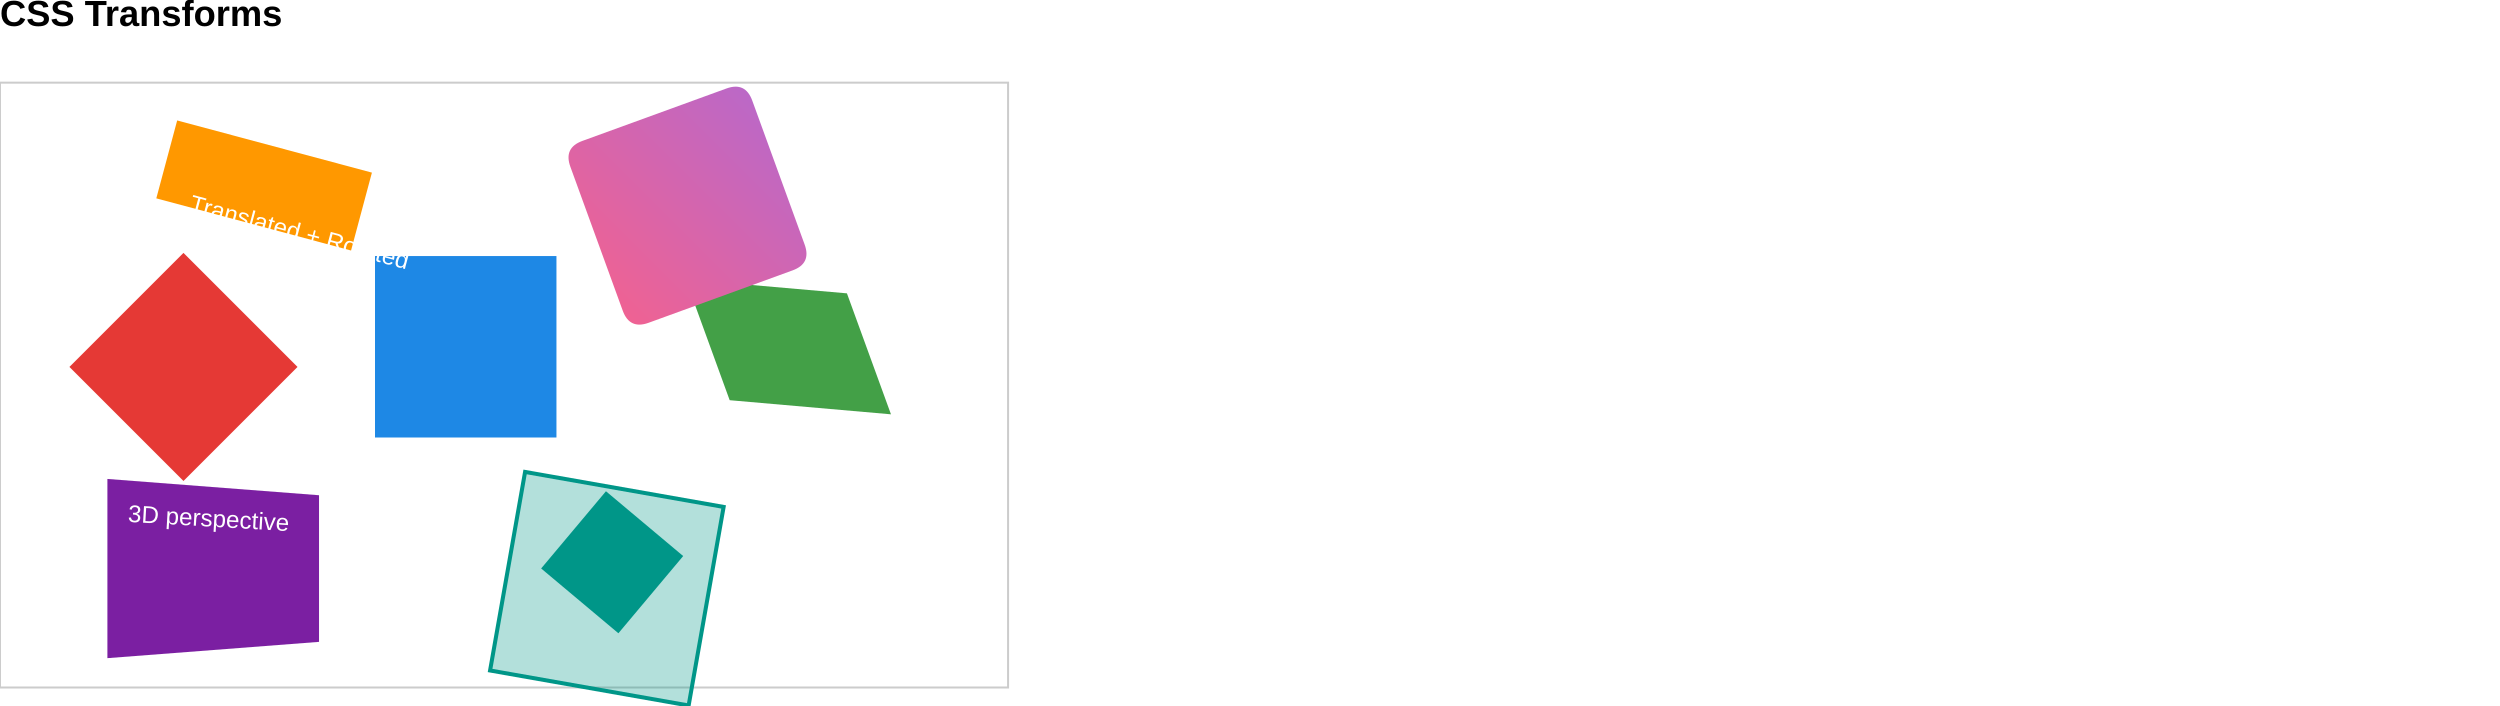
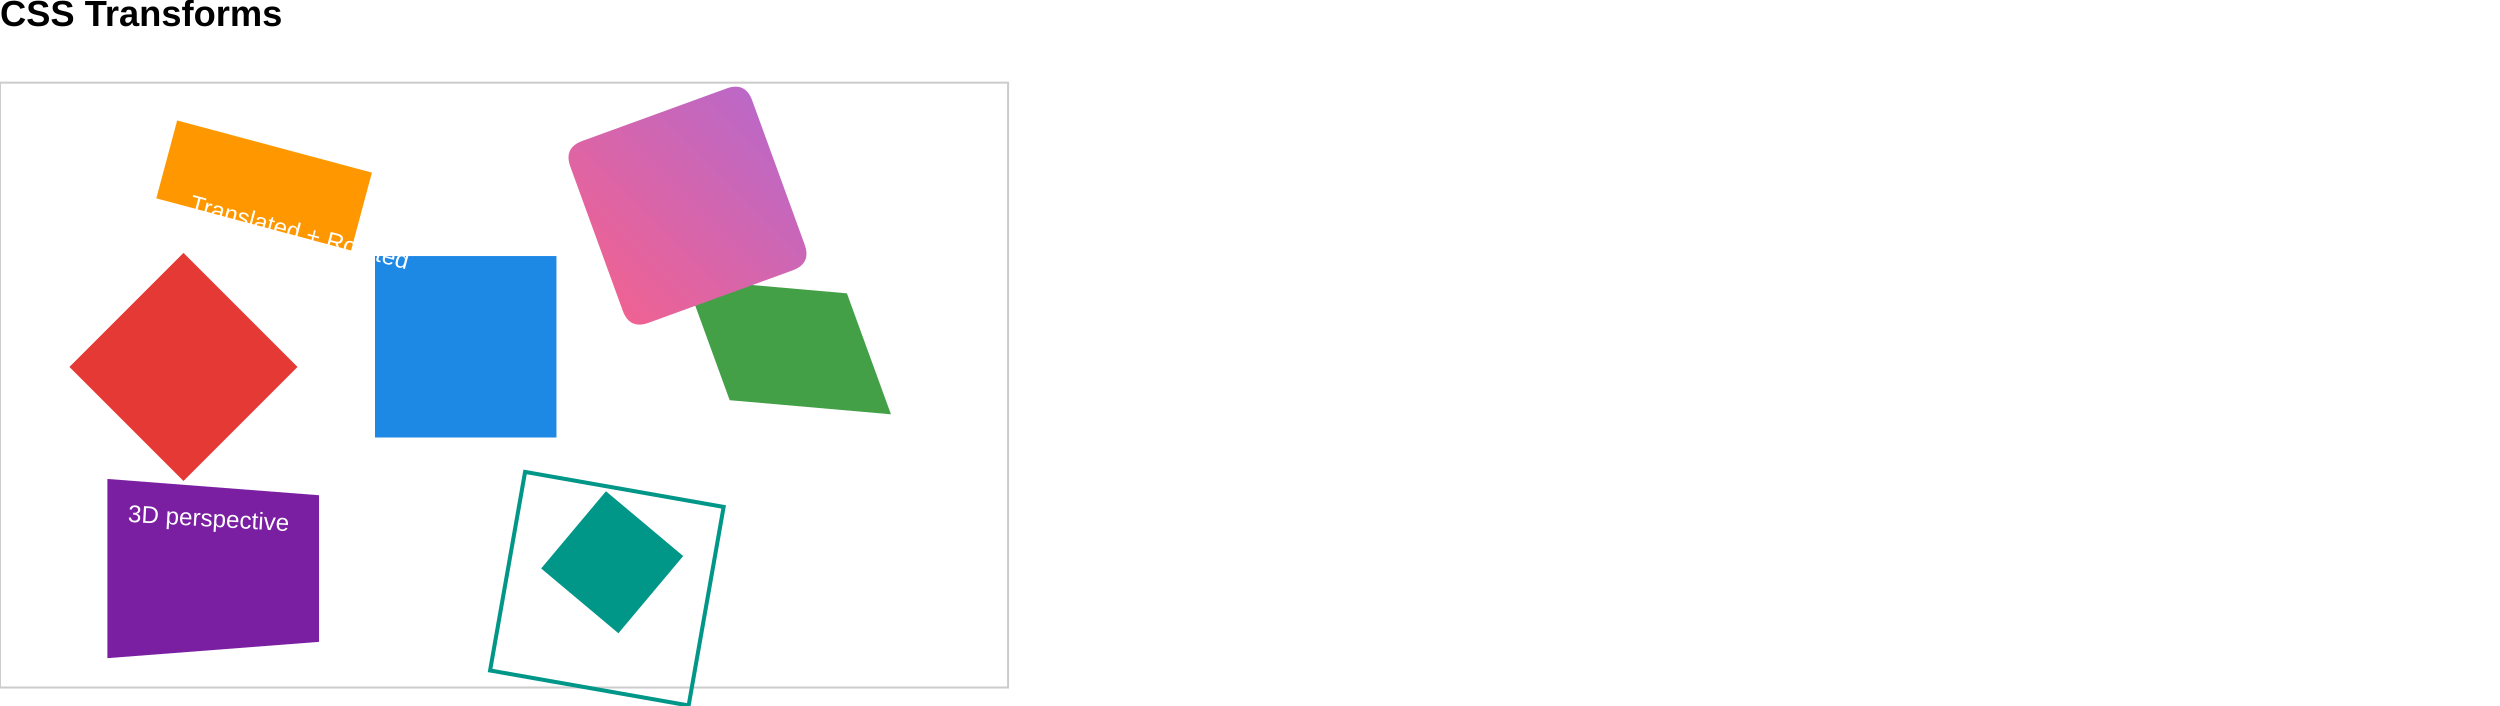
<svg xmlns="http://www.w3.org/2000/svg" width="1240" height="350" viewBox="0 0 1240 350">
  <defs>
    <linearGradient id="lg1" x1="279.48" y1="130.69" x2="369.69" y2="40.48" gradientUnits="userSpaceOnUse">
      <stop offset="0%" stop-color="rgb(240, 98, 146)" />
      <stop offset="100%" stop-color="rgb(186, 104, 200)" />
    </linearGradient>
  </defs>
  <text x="0" y="1" fill="rgb(0, 0, 0)" dominant-baseline="text-before-edge" font-weight="700" font-size="18px" font-family="Arial">CSS Transforms</text>
  <path d="M0,41 L500,41 L500,341 L0,341 Z" fill="none" stroke="rgb(204, 204, 204)" stroke-width="1" />
  <path d="M91,125.43 L147.57,182 L91,238.57 L34.43,182 Z" fill="rgb(229, 57, 53)" />
  <path d="M186,127 L276,127 L276,217 L186,217 Z" fill="rgb(30, 136, 229)" />
  <path d="M340.08,138.5 L420.08,145.5 L441.92,205.5 L361.92,198.5 Z" fill="rgb(67, 160, 71)" />
  <path d="M87.88,59.74 L184.47,85.62 L174.12,124.26 L77.53,98.38 Z" fill="rgb(255, 152, 0)" />
  <text x="95.5" y="96.98" fill="rgb(255, 255, 255)" dominant-baseline="text-before-edge" font-size="12px" font-family="Arial" transform="rotate(15,95.5,96.98)">Translated + Rotated</text>
  <path d="M53.27,237.56 L158.24,245.64 L158.24,318.36 L53.27,326.44 Z" fill="rgb(123, 31, 162)" />
  <text x="63.76" y="250.91" fill="rgb(255, 255, 255)" dominant-baseline="text-before-edge" font-size="12px" font-family="Arial" transform="rotate(3.3,63.76,250.91)">3D perspective</text>
-   <path d="M260.44,234.08 L358.92,251.44 L341.56,349.92 L243.08,332.56 Z" fill="rgba(0, 150, 136, 0.3)" stroke="rgb(0, 150, 136)" stroke-width="2" />
+   <path d="M260.44,234.08 L358.92,251.44 L341.56,349.92 L243.08,332.56 Z" fill="none" stroke="rgb(0, 150, 136)" stroke-width="2" />
  <path d="M300.55,243.66 L338.86,275.8 L306.72,314.1 L268.41,281.96 Z" fill="rgb(0, 150, 136)" />
  <path d="M282.9,82.71 Q279.48,73.31 288.87,69.89 L360.29,43.9 Q369.69,40.48 373.11,49.87 L399.1,121.29 Q402.52,130.69 393.13,134.11 L321.71,160.1 Q312.31,163.52 308.89,154.13 Z" fill="url(#lg1)" />
</svg>
